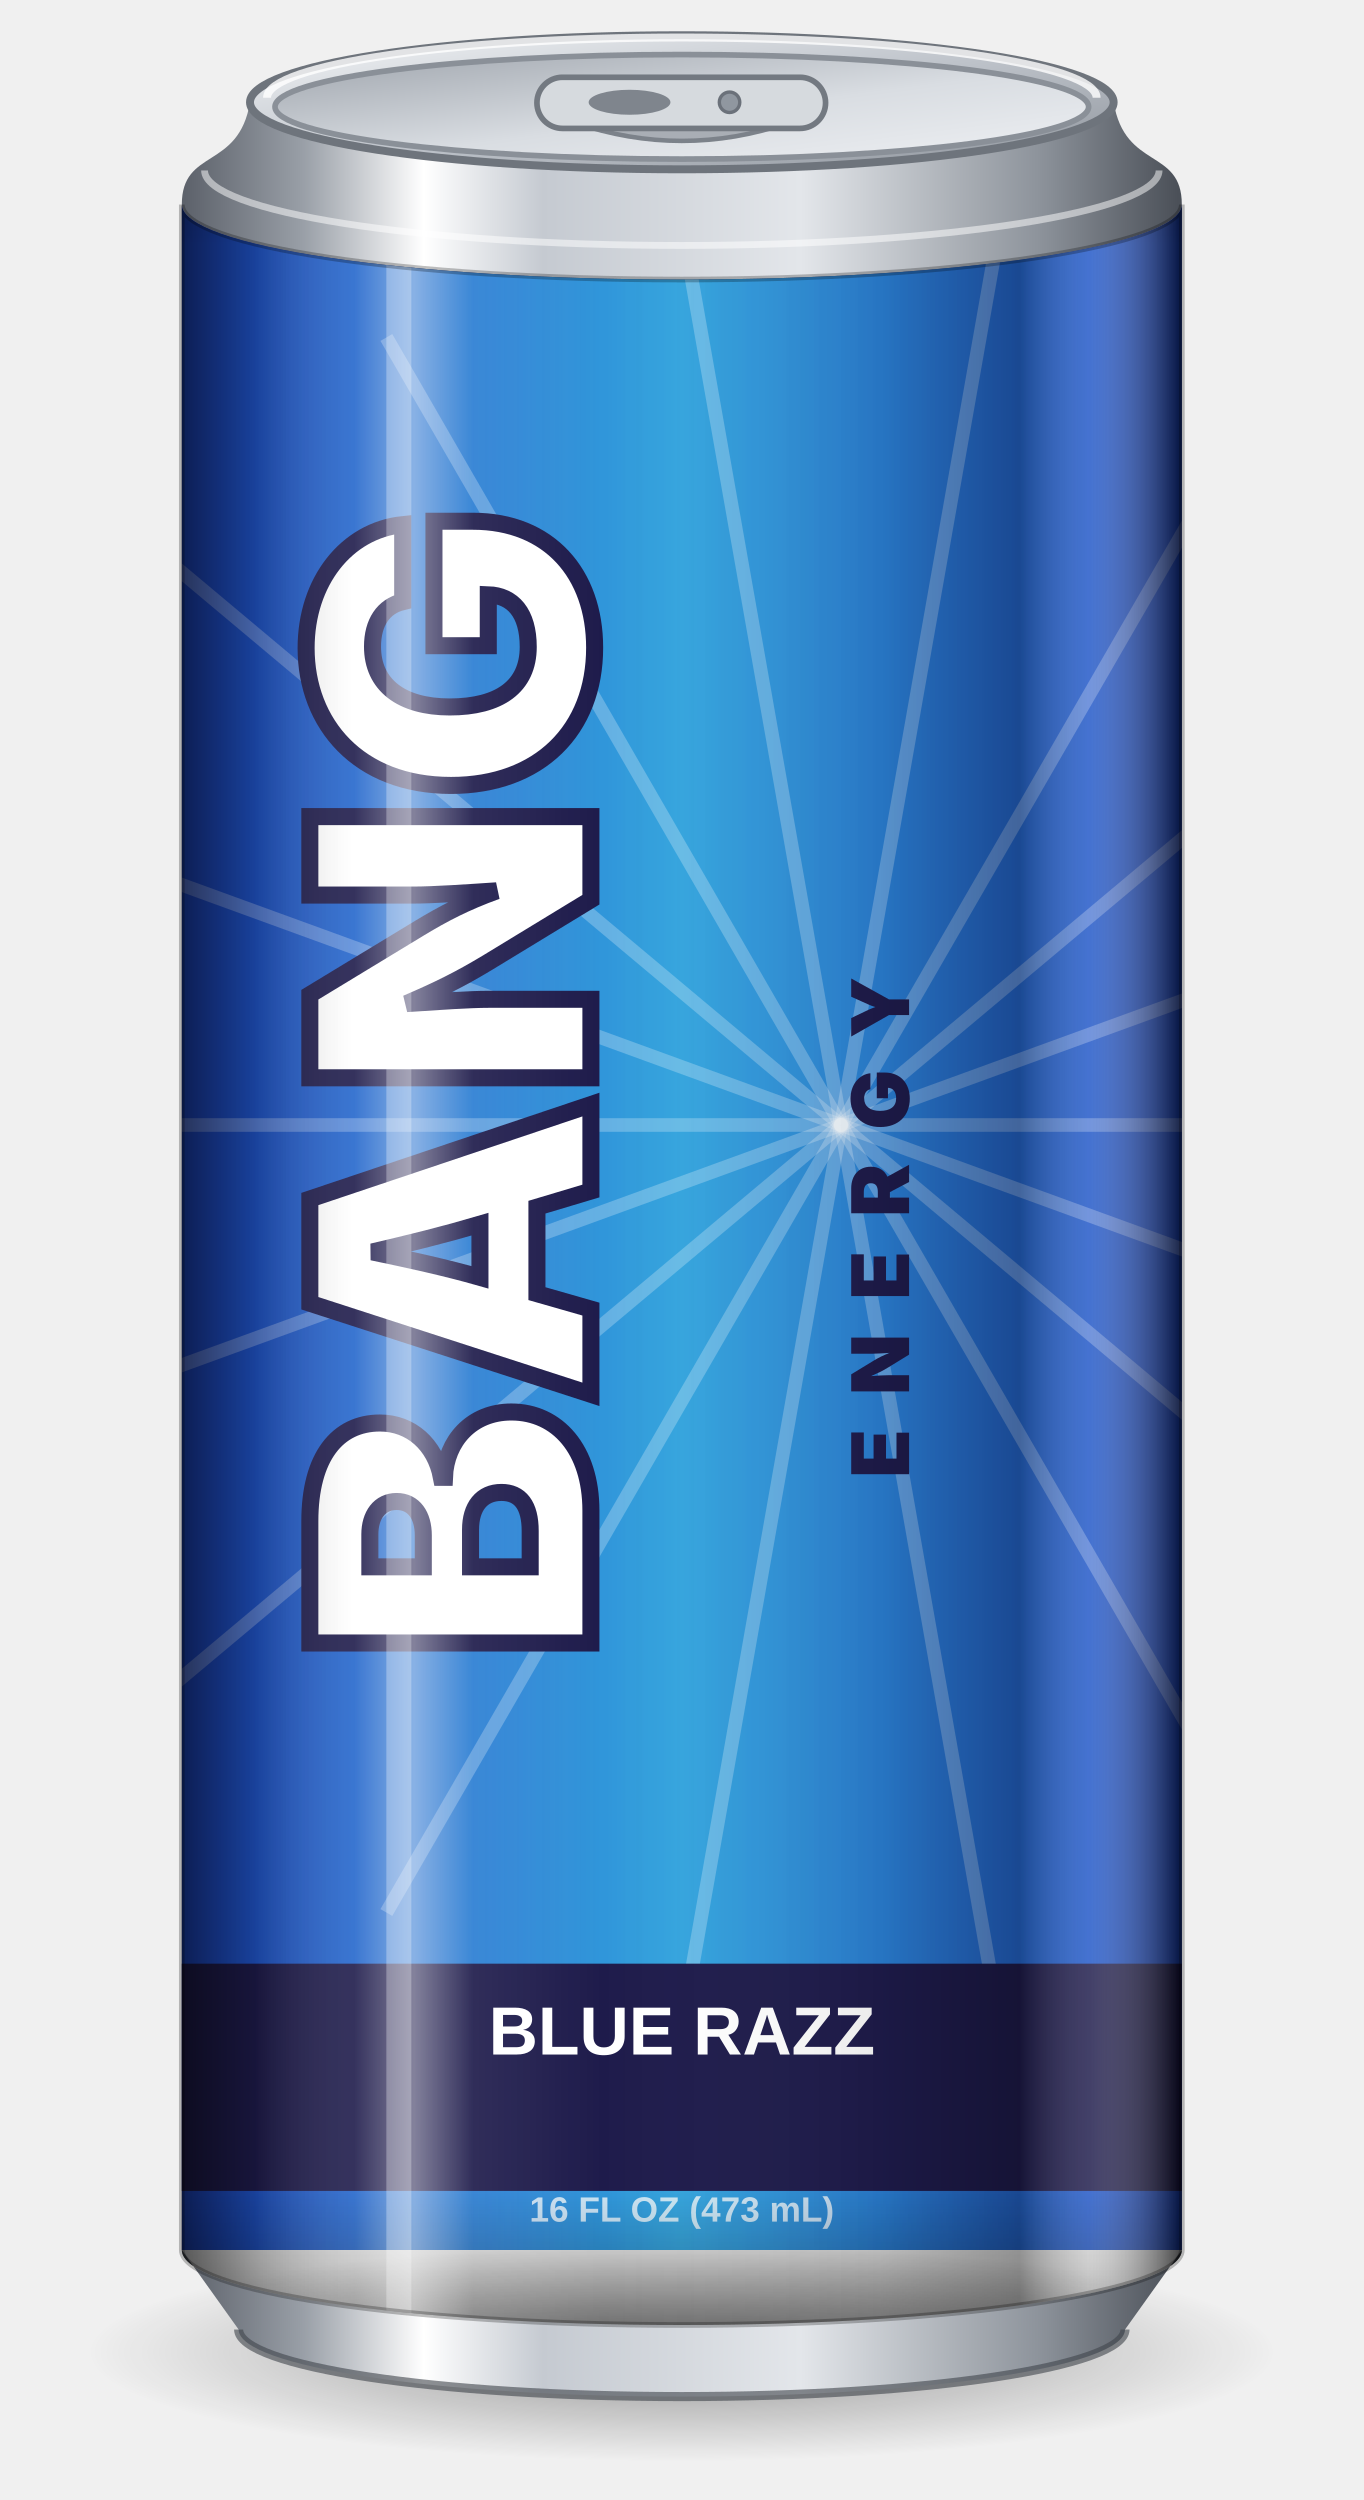
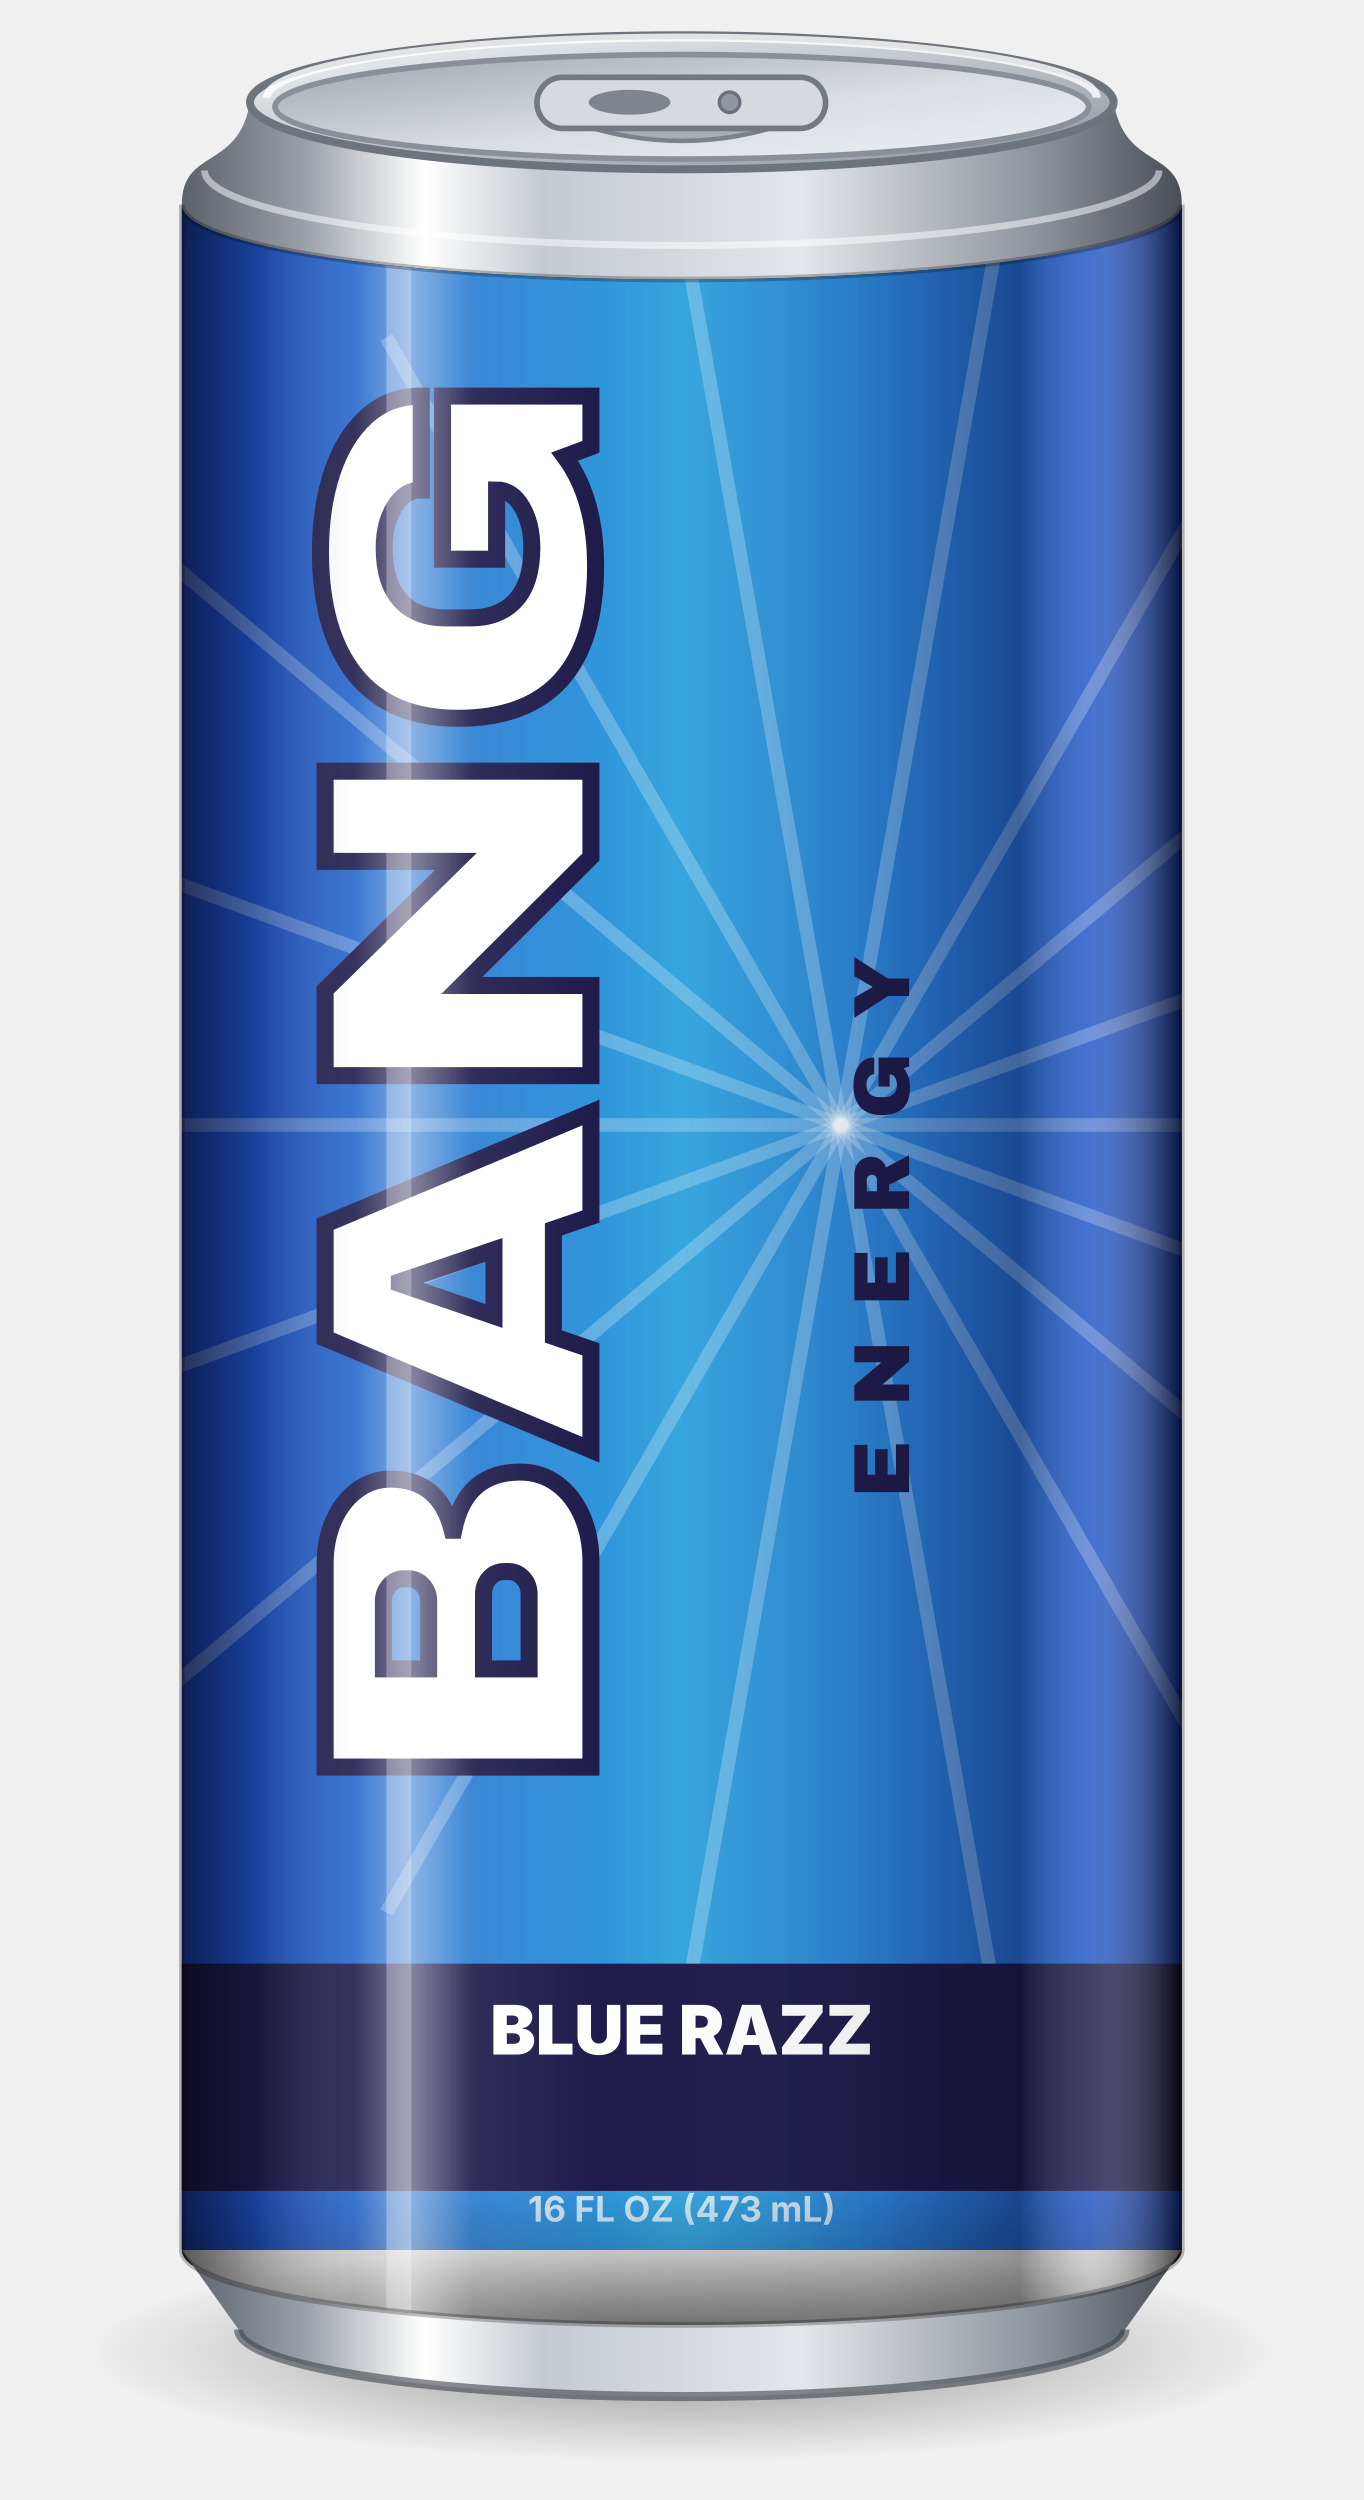
<svg xmlns="http://www.w3.org/2000/svg" viewBox="0 0 120 220" width="120" height="220" role="img" aria-label="Bang Blue Razz can, Second Wind art">
  <defs>
    <linearGradient id="shade-bang-blue-razz" x1="0" x2="1">
      <stop offset="0" stop-color="#000" stop-opacity="0.55" />
      <stop offset="0.07" stop-color="#000" stop-opacity="0.22" />
      <stop offset="0.17" stop-color="#fff" stop-opacity="0.10" />
      <stop offset="0.23" stop-color="#fff" stop-opacity="0.45" />
      <stop offset="0.29" stop-color="#fff" stop-opacity="0.08" />
      <stop offset="0.42" stop-color="#fff" stop-opacity="0" />
      <stop offset="0.70" stop-color="#000" stop-opacity="0.08" />
      <stop offset="0.84" stop-color="#000" stop-opacity="0.28" />
      <stop offset="0.91" stop-color="#fff" stop-opacity="0.16" />
      <stop offset="1" stop-color="#000" stop-opacity="0.62" />
    </linearGradient>
    <linearGradient id="vshade-bang-blue-razz" x1="0" y1="0" x2="0" y2="1">
      <stop offset="0" stop-color="#000" stop-opacity="0.28" />
      <stop offset="0.05" stop-color="#000" stop-opacity="0" />
      <stop offset="0.94" stop-color="#000" stop-opacity="0" />
      <stop offset="1" stop-color="#000" stop-opacity="0.32" />
    </linearGradient>
    <linearGradient id="metal-bang-blue-razz" x1="0" x2="1">
      <stop offset="0" stop-color="#5d626b" />
      <stop offset="0.12" stop-color="#9aa0a8" />
      <stop offset="0.24" stop-color="#ffffff" />
      <stop offset="0.36" stop-color="#c5cad1" />
      <stop offset="0.62" stop-color="#e3e6ea" />
      <stop offset="0.86" stop-color="#8d939b" />
      <stop offset="1" stop-color="#4b5058" />
    </linearGradient>
    <linearGradient id="lid-bang-blue-razz" x1="0" y1="0" x2="1" y2="1">
      <stop offset="0" stop-color="#f4f6f8" />
      <stop offset="0.5" stop-color="#bfc4cb" />
      <stop offset="1" stop-color="#8e949c" />
    </linearGradient>
    <linearGradient id="well-bang-blue-razz" x1="0" y1="0" x2="1" y2="1">
      <stop offset="0" stop-color="#9ea4ac" />
      <stop offset="0.55" stop-color="#d9dde2" />
      <stop offset="1" stop-color="#eef0f3" />
    </linearGradient>
    <radialGradient id="floor-bang-blue-razz">
      <stop offset="0" stop-color="#000" stop-opacity="0.4" />
      <stop offset="1" stop-color="#000" stop-opacity="0" />
    </radialGradient>
    <clipPath id="body-bang-blue-razz">
      <path d="M16 18 A44.0 6.6 0 0 0 104 18 L104 198 A44.0 6.6 0 0 1 16 198 Z" />
    </clipPath>
  </defs>
  <ellipse cx="60.0" cy="207" rx="52.0" ry="9.6" fill="url(#floor-bang-blue-razz)" />
  <path d="M16 198 A44.0 6.6 0 0 0 104 198 L99 205 A39.0 5.9 0 0 1 21 205 Z" fill="url(#metal-bang-blue-razz)" />
  <path d="M21 205 A39.0 5.9 0 0 0 99 205" stroke="#3f444b" stroke-width="0.8" fill="none" opacity="0.6" />
  <path d="M16 18 C16 13,21 15,22 9 L98 9 C99 15,104 13,104 18 A44.0 6.6 0 0 1 16 18 Z" fill="url(#metal-bang-blue-razz)" />
  <path d="M18 15 A42.0 6.6 0 0 0 102 15" stroke="#fff" stroke-width="0.6" fill="none" opacity="0.5" />
  <g clip-path="url(#body-bang-blue-razz)">
    <linearGradient id="bg-blue-razz" x1="0" x2="1">
      <stop offset="0" stop-color="#1d4ed8" />
      <stop offset="0.5" stop-color="#38bdf8" />
      <stop offset="1" stop-color="#1d4ed8" />
    </linearGradient>
    <rect x="16" y="18" width="88" height="180" fill="#1e1b4b" />
    <rect x="16" y="18" width="88" height="180" fill="url(#bg-blue-razz)" opacity="0.85" />
    <line x1="74.0" y1="99.0" x2="154.0" y2="99.0" stroke="#fff" stroke-width="1.2" opacity="0.25" />
    <line x1="74.0" y1="99.0" x2="149.2" y2="126.4" stroke="#fff" stroke-width="1.2" opacity="0.25" />
    <line x1="74.0" y1="99.0" x2="135.3" y2="150.4" stroke="#fff" stroke-width="1.2" opacity="0.25" />
    <line x1="74.0" y1="99.0" x2="114.0" y2="168.3" stroke="#fff" stroke-width="1.2" opacity="0.25" />
    <line x1="74.0" y1="99.0" x2="87.9" y2="177.8" stroke="#fff" stroke-width="1.2" opacity="0.25" />
    <line x1="74.0" y1="99.0" x2="60.1" y2="177.8" stroke="#fff" stroke-width="1.2" opacity="0.25" />
    <line x1="74.0" y1="99.0" x2="34.0" y2="168.3" stroke="#fff" stroke-width="1.2" opacity="0.25" />
    <line x1="74.0" y1="99.0" x2="12.7" y2="150.4" stroke="#fff" stroke-width="1.2" opacity="0.25" />
    <line x1="74.0" y1="99.0" x2="-1.2" y2="126.4" stroke="#fff" stroke-width="1.2" opacity="0.25" />
    <line x1="74.0" y1="99.0" x2="-6.0" y2="99.0" stroke="#fff" stroke-width="1.2" opacity="0.25" />
    <line x1="74.0" y1="99.0" x2="-1.2" y2="71.6" stroke="#fff" stroke-width="1.2" opacity="0.25" />
    <line x1="74.0" y1="99.0" x2="12.7" y2="47.6" stroke="#fff" stroke-width="1.2" opacity="0.25" />
    <line x1="74.0" y1="99.0" x2="34.0" y2="29.7" stroke="#fff" stroke-width="1.2" opacity="0.25" />
    <line x1="74.0" y1="99.0" x2="60.1" y2="20.2" stroke="#fff" stroke-width="1.2" opacity="0.25" />
    <line x1="74.0" y1="99.0" x2="87.9" y2="20.2" stroke="#fff" stroke-width="1.2" opacity="0.25" />
    <line x1="74.0" y1="99.0" x2="114.0" y2="29.7" stroke="#fff" stroke-width="1.2" opacity="0.25" />
    <line x1="74.0" y1="99.0" x2="135.3" y2="47.6" stroke="#fff" stroke-width="1.2" opacity="0.25" />
    <line x1="74.0" y1="99.0" x2="149.2" y2="71.6" stroke="#fff" stroke-width="1.2" opacity="0.25" />
    <g transform="translate(52.0 95.4) rotate(-90)">
-       <text x="0.0" y="0.0" font-family="'Arial Black','Inter Black','Helvetica Neue',Arial,sans-serif" font-size="34" font-weight="900" text-anchor="middle" fill="#fff" textLength="126.0" lengthAdjust="spacingAndGlyphs" stroke="#1e1b4b" stroke-width="1.5">BANG</text>
+       <path transform="translate(-63.00 0.00) scale(1.1502 1)" d="M24.55 -17.65Q24.55 -13.33 20.64 -12.21V-12.07Q25.09 -11.05 25.09 -6.22Q25.09 -4.39 24.19 -2.98Q23.29 -1.56 21.73 -0.78Q20.16 0 18.29 0H2.52V-23.39H18.09Q19.86 -23.39 21.34 -22.66Q22.81 -21.93 23.68 -20.6Q24.55 -19.28 24.55 -17.65ZM10.03 -14.28H15.2Q15.95 -14.28 16.44 -14.81Q16.93 -15.33 16.93 -16.12V-16.46Q16.93 -17.2 16.42 -17.73Q15.91 -18.26 15.2 -18.26H10.03ZM10.03 -5.44H15.74Q16.49 -5.44 16.98 -5.97Q17.48 -6.49 17.48 -7.28V-7.62Q17.48 -8.4 16.98 -8.93Q16.49 -9.45 15.74 -9.45H10.03ZM44.64 0 43.66 -3.3H35.46L34.48 0H26.79L35.33 -23.39H44.06L52.6 0ZM37.03 -8.53H42.09L39.64 -16.86H39.51ZM72.15 0 62.32 -11.36V0H55.42V-23.39H61.98L71.81 -11.87V-23.39H78.71V0ZM107.41 -14.93H100.23Q100.23 -16.39 98.94 -17.29Q97.65 -18.19 95.81 -18.19Q93.16 -18.19 91.8 -16.78Q90.44 -15.37 90.44 -12.78V-10.61Q90.44 -8.02 91.8 -6.61Q93.16 -5.2 95.81 -5.2Q97.65 -5.2 98.94 -6.07Q100.23 -6.94 100.23 -8.3H94.93V-13.06H107.41V0H103.53L102.78 -2.31Q99.59 0.41 94.42 0.41Q88.6 0.41 85.68 -2.64Q82.76 -5.68 82.76 -11.7Q82.76 -17.65 86.07 -20.72Q89.39 -23.8 95.51 -23.8Q98.87 -23.8 101.56 -22.78Q104.24 -21.76 105.83 -19.77Q107.41 -17.78 107.41 -14.93Z" fill="#fff" stroke="#1e1b4b" vector-effect="non-scaling-stroke" stroke-width="1.5" />
    </g>
    <g transform="translate(80.0 108.0) rotate(-90)">
-       <text x="0.0" y="0.0" font-family="'Arial Black','Inter Black','Helvetica Neue',Arial,sans-serif" font-size="7" font-weight="900" text-anchor="middle" fill="#1e1b4b" letter-spacing="3">ENERGY</text>
+       <path transform="translate(-23.83 0.00) scale(1 1)" d="M0.52 -4.82H4.68V-3.66H2.06V-3H4.3V-1.89H2.06V-1.16H4.73V0H0.52ZM12.02 0 9.99 -2.34V0H8.57V-4.82H9.92L11.95 -2.44V-4.82H13.37V0ZM17.4 -4.82H21.57V-3.66H18.95V-3H21.19V-1.89H18.95V-1.16H21.62V0H17.4ZM29.1 -2.02 30.17 0H28.43L27.58 -1.76H27V0H25.46V-4.82H28.4Q28.92 -4.82 29.29 -4.62Q29.66 -4.42 29.84 -4.08Q30.03 -3.74 30.03 -3.34Q30.03 -2.9 29.79 -2.54Q29.55 -2.18 29.1 -2.02ZM28.02 -3.72H27V-2.83H28.02Q28.2 -2.83 28.33 -2.96Q28.45 -3.09 28.45 -3.28Q28.45 -3.46 28.33 -3.59Q28.2 -3.72 28.02 -3.72ZM38.77 -3.07H37.3Q37.3 -3.37 37.03 -3.56Q36.77 -3.75 36.39 -3.75Q35.84 -3.75 35.56 -3.45Q35.28 -3.16 35.28 -2.63V-2.18Q35.28 -1.65 35.56 -1.36Q35.84 -1.07 36.39 -1.07Q36.77 -1.07 37.03 -1.25Q37.3 -1.43 37.3 -1.71H36.21V-2.69H38.77V0H37.98L37.82 -0.48Q37.16 0.08 36.1 0.08Q34.9 0.08 34.3 -0.54Q33.7 -1.17 33.7 -2.41Q33.7 -3.63 34.38 -4.27Q35.06 -4.9 36.32 -4.9Q37.02 -4.9 37.57 -4.69Q38.12 -4.48 38.45 -4.07Q38.77 -3.66 38.77 -3.07ZM45.72 0H44.18V-1.87L42.26 -4.82H44.04L44.97 -3.21H44.99L45.92 -4.82H47.61L45.72 -1.87Z" fill="#1e1b4b" />
    </g>
    <rect x="16" y="172.8" width="88" height="20" fill="#1e1b4b" />
-     <text x="60.0" y="180.8" font-family="'Helvetica Neue',Arial,Inter,sans-serif" font-size="6" font-weight="900" text-anchor="middle" fill="#fff">BLUE RAZZ</text>
-     <text x="60.0" y="195.5" font-family="'Helvetica Neue',Arial,Inter,sans-serif" font-size="3.1" font-weight="700" text-anchor="middle" fill="#ffffff" opacity="0.75">16 FL OZ (473 mL)</text>
+     <path transform="translate(43.14 180.80) scale(1 1)" d="M0.28 0V-4.37H2.17Q2.67 -4.37 3.01 -4.23Q3.35 -4.1 3.52 -3.85Q3.7 -3.61 3.7 -3.28Q3.7 -3.04 3.59 -2.84Q3.49 -2.64 3.3 -2.5Q3.11 -2.37 2.85 -2.32V-2.27Q3.13 -2.26 3.36 -2.13Q3.59 -2 3.73 -1.77Q3.87 -1.54 3.87 -1.24Q3.87 -0.88 3.68 -0.6Q3.5 -0.32 3.16 -0.16Q2.81 0 2.34 0ZM1.46 -0.94H2.02Q2.32 -0.94 2.47 -1.06Q2.62 -1.17 2.62 -1.39Q2.62 -1.54 2.55 -1.65Q2.48 -1.76 2.35 -1.81Q2.22 -1.87 2.04 -1.87H1.46ZM1.46 -2.6H1.95Q2.11 -2.6 2.23 -2.65Q2.34 -2.7 2.41 -2.79Q2.48 -2.88 2.48 -3.02Q2.48 -3.22 2.33 -3.33Q2.19 -3.43 1.97 -3.43H1.46ZM4.29 0V-4.37H5.47V-0.96H7.24V0ZM9.56 0.05Q9 0.05 8.58 -0.15Q8.15 -0.34 7.92 -0.71Q7.68 -1.07 7.68 -1.57V-4.37H8.87V-1.67Q8.87 -1.46 8.96 -1.31Q9.05 -1.15 9.2 -1.06Q9.36 -0.97 9.56 -0.97Q9.77 -0.97 9.93 -1.06Q10.08 -1.15 10.17 -1.31Q10.27 -1.46 10.27 -1.67V-4.37H11.45V-1.57Q11.45 -1.07 11.21 -0.71Q10.97 -0.34 10.55 -0.15Q10.12 0.05 9.56 0.05ZM12.01 0V-4.37H15.16V-3.41H13.2V-2.67H14.99V-1.74H13.2V-0.96H15.15V0ZM16.88 0V-4.37H18.76Q19.25 -4.37 19.62 -4.19Q19.98 -4.01 20.18 -3.68Q20.39 -3.35 20.39 -2.88Q20.39 -2.41 20.18 -2.09Q19.97 -1.77 19.6 -1.61Q19.22 -1.44 18.72 -1.44H17.6V-2.36H18.48Q18.69 -2.36 18.84 -2.41Q18.99 -2.47 19.07 -2.58Q19.15 -2.7 19.15 -2.88Q19.15 -3.07 19.07 -3.19Q18.99 -3.3 18.84 -3.36Q18.69 -3.42 18.48 -3.42H18.07V0ZM19.25 0 18.18 -2H19.44L20.53 0ZM20.75 0 22.16 -4.37H23.78L25.25 0H23.9L23.4 -1.69Q23.23 -2.24 23.09 -2.84Q22.95 -3.43 22.82 -4.02H23.09Q22.96 -3.43 22.84 -2.84Q22.71 -2.24 22.55 -1.69L22.07 0ZM21.79 -0.84V-1.72H24.2V-0.84ZM25.68 0V-0.66L27.3 -2.82Q27.49 -3.07 27.72 -3.33Q27.96 -3.58 28.2 -3.84L28.27 -3.46Q27.96 -3.42 27.65 -3.42Q27.33 -3.41 27.02 -3.41H25.68V-4.37H29.25V-3.71L27.67 -1.59Q27.47 -1.33 27.22 -1.06Q26.98 -0.79 26.72 -0.53L26.65 -0.91Q26.99 -0.94 27.33 -0.95Q27.67 -0.96 28 -0.96H29.24V0ZM29.84 0V-0.66L31.46 -2.82Q31.65 -3.07 31.89 -3.33Q32.12 -3.58 32.37 -3.84L32.44 -3.46Q32.13 -3.42 31.81 -3.42Q31.5 -3.41 31.19 -3.41H29.85V-4.37H33.41V-3.71L31.83 -1.59Q31.63 -1.33 31.39 -1.06Q31.14 -0.79 30.89 -0.53L30.82 -0.91Q31.16 -0.94 31.5 -0.95Q31.83 -0.96 32.17 -0.96H33.41V0Z" fill="#fff" />
+     <text x="60.0" y="195.5" font-family="inter" font-size="3.1" font-weight="700" text-anchor="middle" fill="#ffffff" opacity="0.75">16 FL OZ (473 mL)</text>
    <rect x="16" y="11.4" width="88" height="193.2" fill="url(#vshade-bang-blue-razz)" />
    <rect x="16" y="11.4" width="88" height="193.2" fill="url(#shade-bang-blue-razz)" />
    <rect x="34.0" y="11.4" width="2.2" height="193.2" fill="#fff" opacity="0.3" />
  </g>
  <path d="M16 18 A44.0 6.6 0 0 0 104 18 L104 198 A44.0 6.6 0 0 1 16 198 Z" fill="none" stroke="#000" stroke-opacity="0.25" stroke-width="0.5" />
  <ellipse cx="60.0" cy="9" rx="38.0" ry="5.9" fill="url(#lid-bang-blue-razz)" stroke="#6e747c" stroke-width="0.7" />
  <ellipse cx="60.0" cy="9.4" rx="35.8" ry="4.6" fill="url(#well-bang-blue-razz)" stroke="#8a9098" stroke-width="0.5" />
  <path d="M50.6 10.8 q9.4 3.2 18.8 0 l-2.5 -2.1 h-13.8 z" fill="#a9aeb5" stroke="#7c828a" stroke-width="0.4" />
  <path d="M49.5 6.8 h20.9 a2.2 2.2 0 0 1 0 4.5 h-20.9 a2.2 2.2 0 0 1 0 -4.5 z" fill="#d6dade" stroke="#737981" stroke-width="0.5" />
  <ellipse cx="55.4" cy="9" rx="3.6" ry="1.1" fill="#7f858d" />
  <circle cx="64.2" cy="9" r="0.9" fill="#9097a0" stroke="#6b717a" stroke-width="0.3" />
  <path d="M23.5 8.6 A36.5 5.3 0 0 1 96.5 8.6" stroke="#fff" stroke-width="0.7" fill="none" opacity="0.8" />
</svg>
